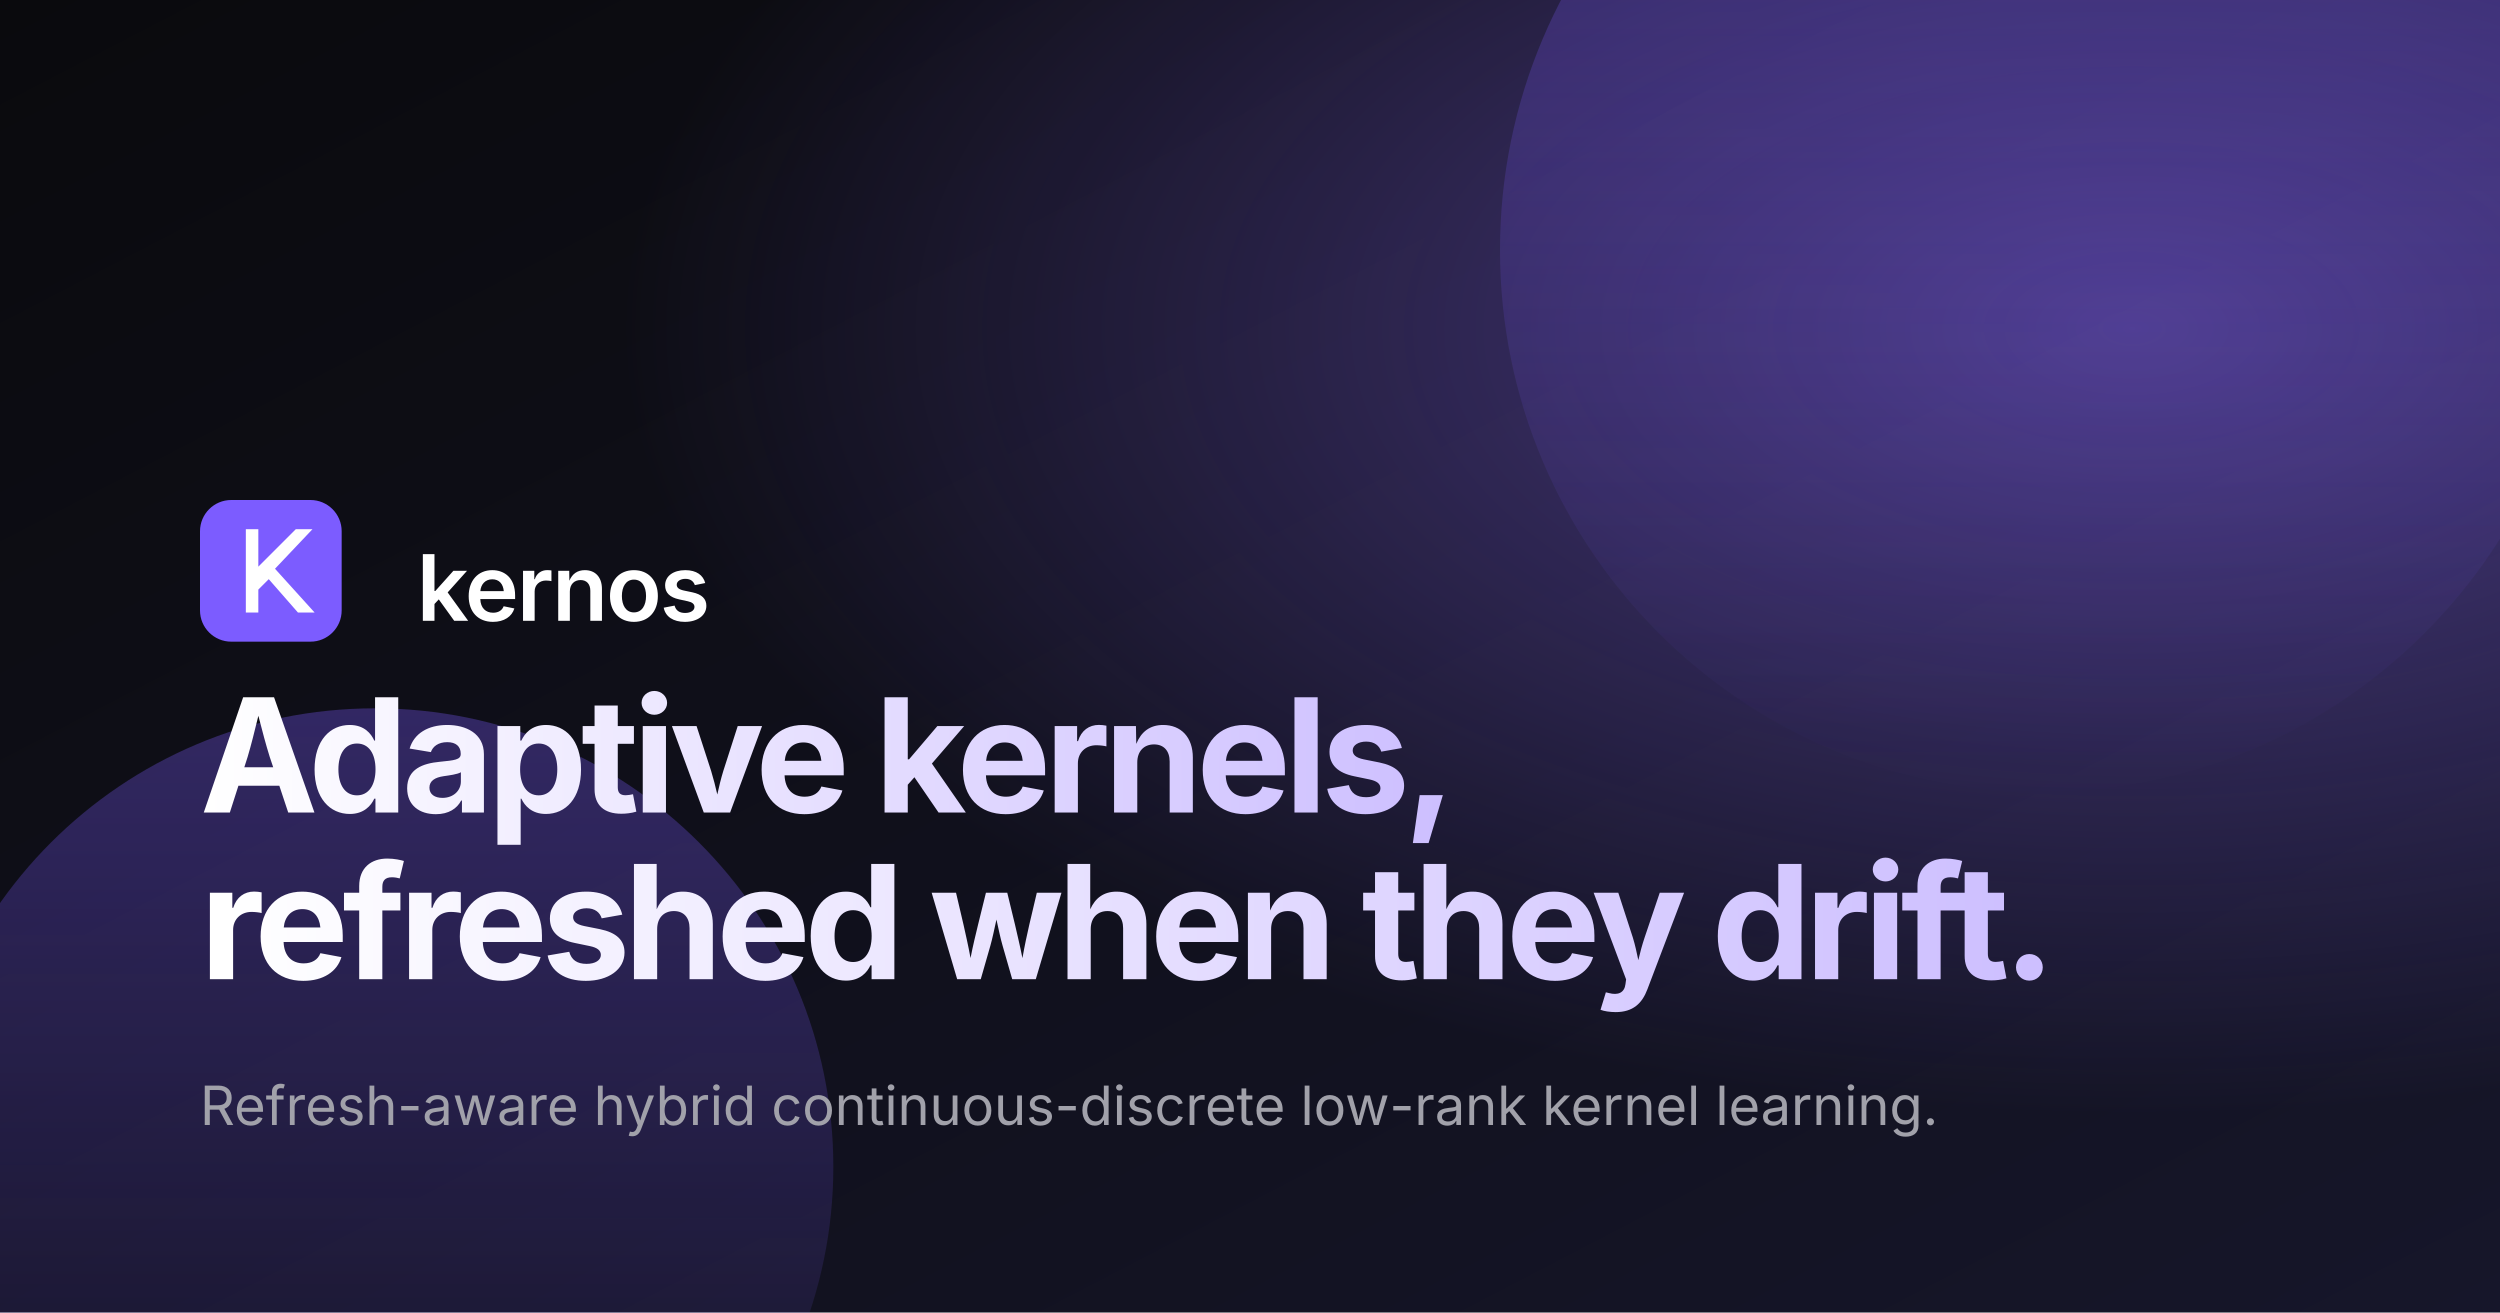
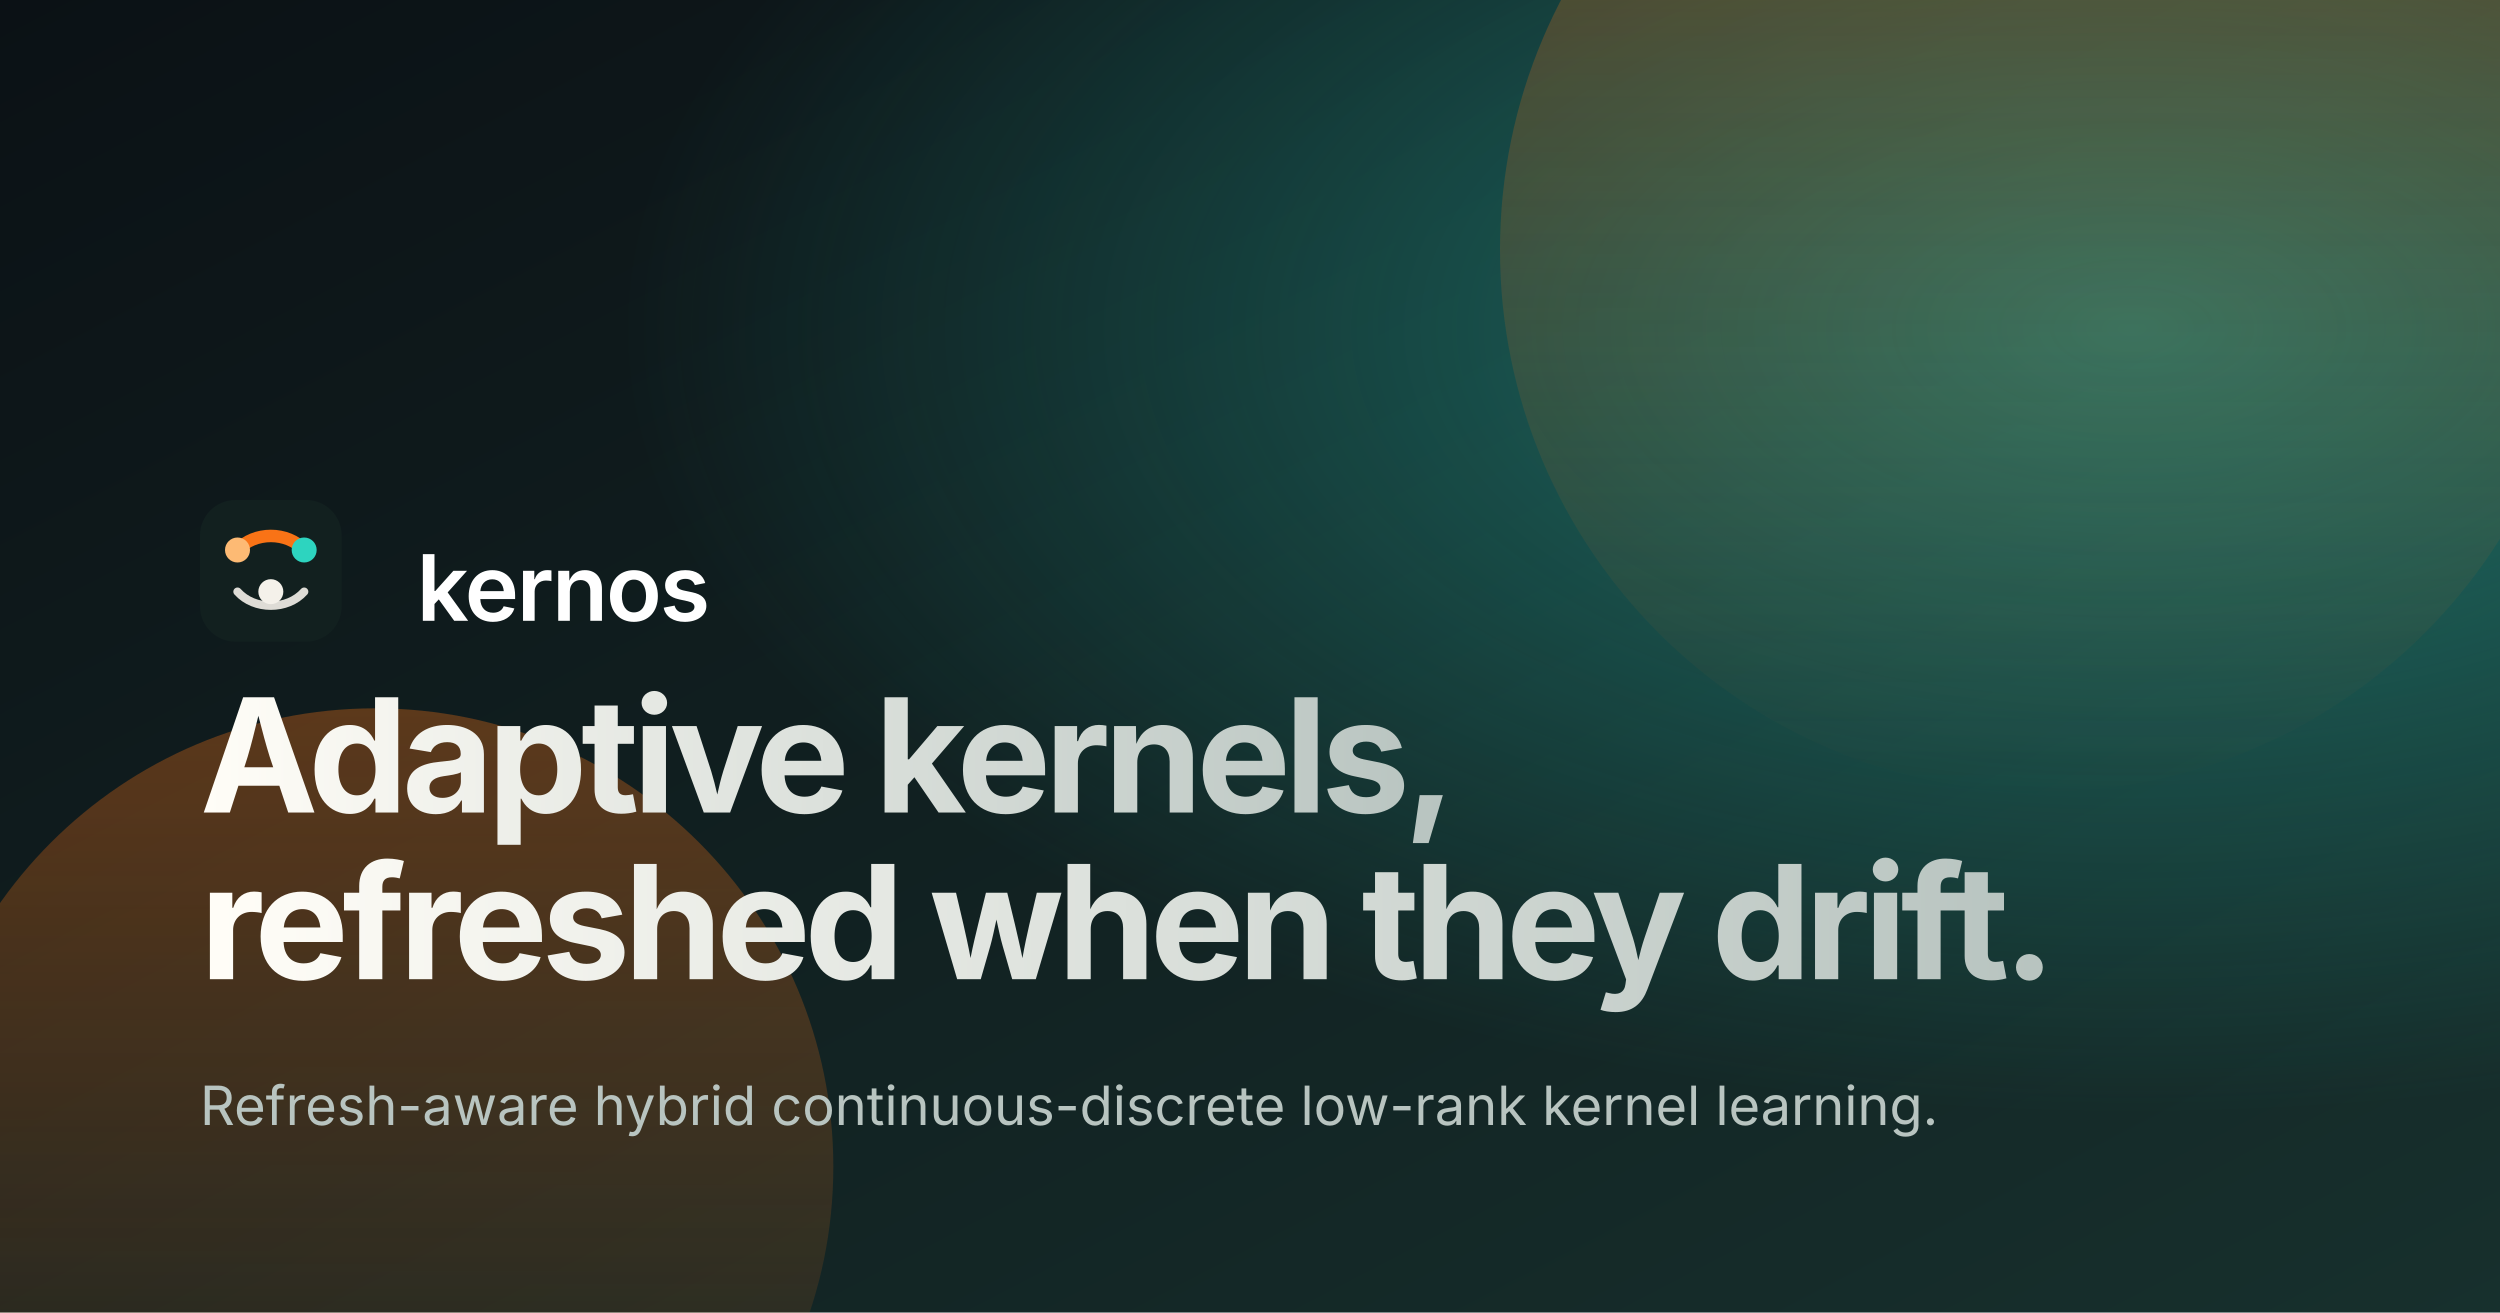
<svg xmlns="http://www.w3.org/2000/svg" viewBox="0 0 1200 630" width="1200" height="630">
  <defs>
    <linearGradient id="bg" x1="0" y1="0" x2="1" y2="1">
-       <stop offset="0" stop-color="#0a0a0d" />
-       <stop offset="1" stop-color="#16162a" />
+       <stop offset="0" stop-color="#0b1115" />
+       <stop offset="1" stop-color="#17302d" />
    </linearGradient>
    <linearGradient id="orb" x1="0" y1="0" x2="0" y2="1">
-       <stop offset="0" stop-color="#7c5cff" stop-opacity="0.55" />
-       <stop offset="1" stop-color="#7c5cff" stop-opacity="0" />
+       <stop offset="0" stop-color="#f97316" stop-opacity="0.55" />
+       <stop offset="1" stop-color="#f97316" stop-opacity="0" />
    </linearGradient>
    <linearGradient id="word" x1="0" y1="0" x2="1" y2="0">
-       <stop offset="0" stop-color="#ffffff" />
-       <stop offset="1" stop-color="#cdbfff" />
+       <stop offset="0" stop-color="#fffdf7" />
+       <stop offset="1" stop-color="#b8c4c0" />
    </linearGradient>
    <radialGradient id="glow" cx="0.85" cy="0.25" r="0.6">
-       <stop offset="0" stop-color="#8e6cff" stop-opacity="0.45" />
-       <stop offset="1" stop-color="#8e6cff" stop-opacity="0" />
+       <stop offset="0" stop-color="#2dd4bf" stop-opacity="0.45" />
+       <stop offset="1" stop-color="#2dd4bf" stop-opacity="0" />
    </radialGradient>
  </defs>
  <rect width="1200" height="630" fill="url(#bg)" />
  <rect width="1200" height="630" fill="url(#glow)" />
  <g opacity="0.6">
    <circle cx="980" cy="120" r="260" fill="url(#orb)" />
    <circle cx="180" cy="560" r="220" fill="url(#orb)" />
  </g>
  <g transform="translate(96 240)">
-     <rect width="68" height="68" rx="15" fill="#7c5cff" />
-     <path d="M22 14 H28 V32 L46 14 H54 L36 33 L55 54 H47 L33 38 L28 43 V54 H22 Z" fill="#ffffff" />
+     <rect width="68" height="68" rx="17" fill="#12201f" />
+     <path d="M18 24 C26 15 42 15 50 24" fill="none" stroke="#f97316" stroke-width="6" stroke-linecap="round" />
+     <path d="M18 44 C26 53 42 53 50 44" fill="none" stroke="#f4f1ea" stroke-opacity=".9" stroke-width="4" stroke-linecap="round" />
+     <circle cx="18" cy="24" r="6" fill="#fdba74" />
+     <circle cx="50" cy="24" r="6" fill="#2dd4bf" />
+     <circle cx="34" cy="44" r="6" fill="#f4f1ea" />
  </g>
  <text x="200" y="298" font-family="Inter Tight, Inter, ui-sans-serif, system-ui, -apple-system, Segoe UI, Roboto, sans-serif" font-size="44" font-weight="600" fill="#ffffff" letter-spacing="-1">kernos</text>
  <text x="96" y="390" font-family="Inter Tight, Inter, ui-sans-serif, system-ui, -apple-system, Segoe UI, Roboto, sans-serif" font-size="76" font-weight="700" fill="url(#word)" letter-spacing="-3">Adaptive kernels,</text>
  <text x="96" y="470" font-family="Inter Tight, Inter, ui-sans-serif, system-ui, -apple-system, Segoe UI, Roboto, sans-serif" font-size="76" font-weight="700" fill="url(#word)" letter-spacing="-3">refreshed when they drift.</text>
-   <text x="96" y="540" font-family="Inter, ui-sans-serif, system-ui, -apple-system, sans-serif" font-size="26" font-weight="400" fill="#a1a1aa">Refresh-aware hybrid continuous-discrete low-rank kernel learning.</text>
+   <text x="96" y="540" font-family="Inter, ui-sans-serif, system-ui, -apple-system, sans-serif" font-size="26" font-weight="400" fill="#b8c4c0">Refresh-aware hybrid continuous-discrete low-rank kernel learning.</text>
</svg>
